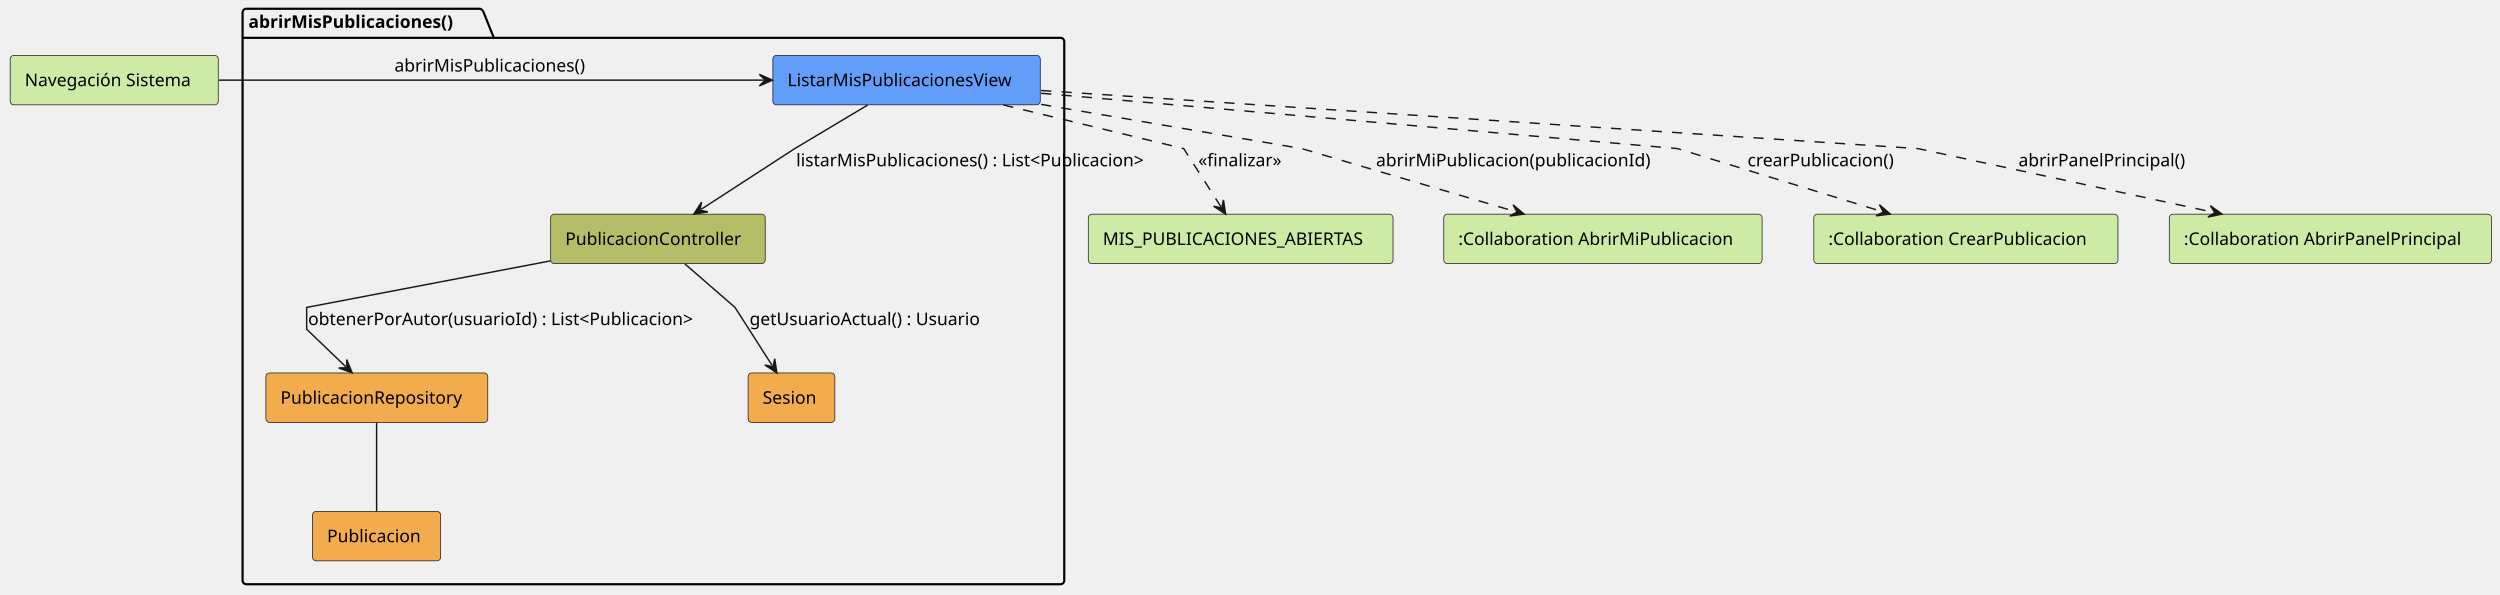
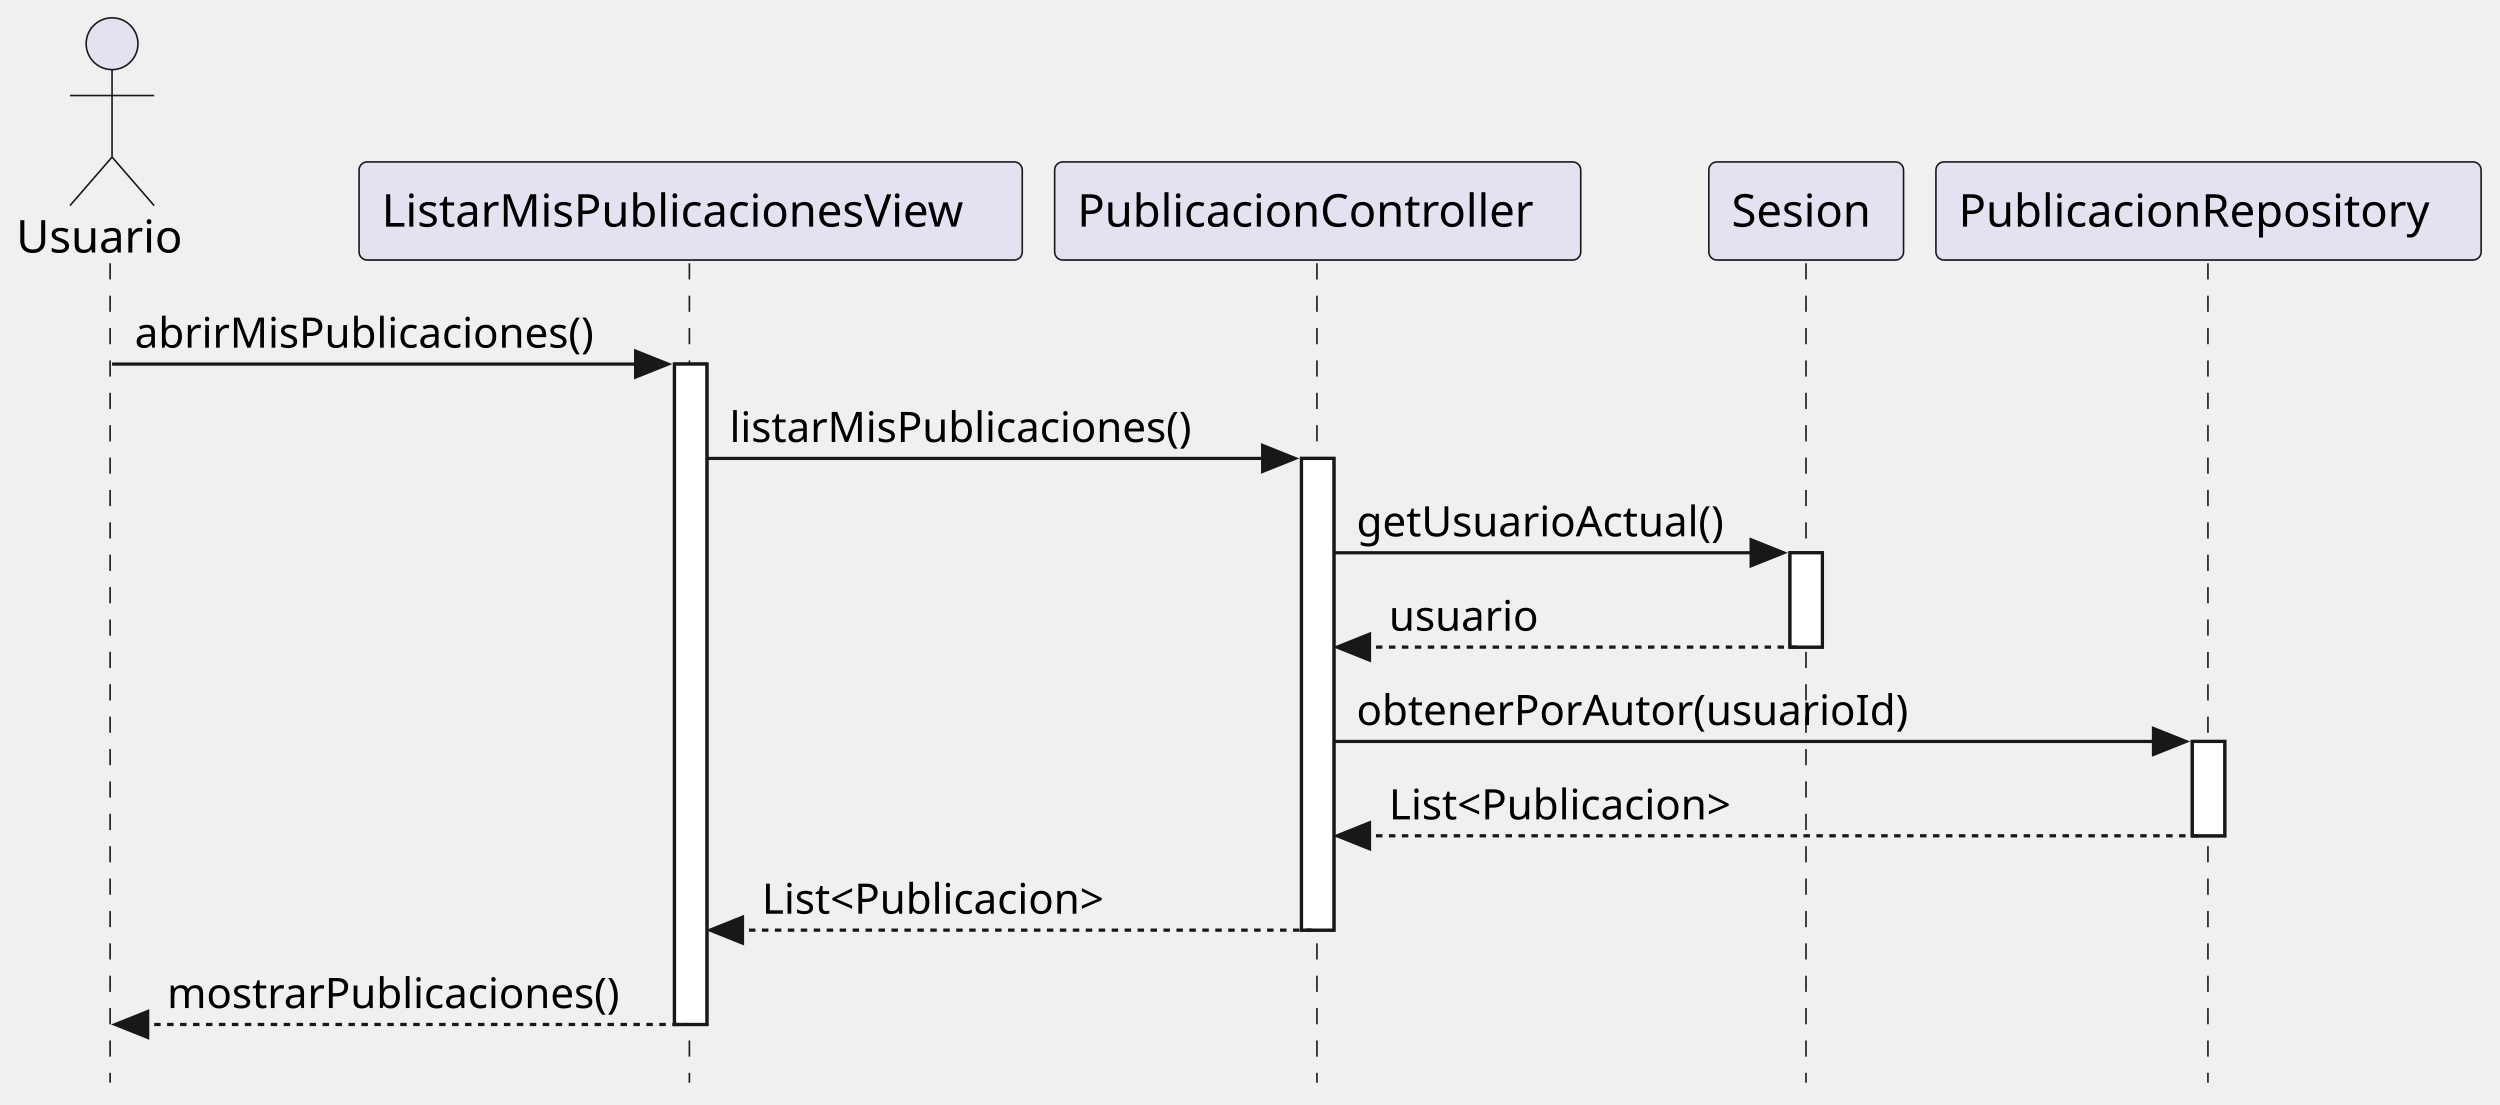
- <svg xmlns="http://www.w3.org/2000/svg" contentStyleType="text/css" data-diagram-type="DESCRIPTION" height="408px" preserveAspectRatio="none" style="width:1716px;height:408px;background:#FFFFFF;" version="1.1" viewBox="0 0 1716 408" width="1716px" zoomAndPan="magnify">
+ <svg xmlns="http://www.w3.org/2000/svg" contentStyleType="text/css" data-diagram-type="SEQUENCE" height="341px" preserveAspectRatio="none" style="width:772px;height:341px;background:#FFFFFF;" version="1.1" viewBox="0 0 772 341" width="772px" zoomAndPan="magnify">
  <defs />
  <g>
-     <g class="cluster" data-qualified-name="abrirMisPublicaciones" data-source-line="10" id="ent0004">
-       <path d="M169,6 L329.463,6 A3.75,3.75 0 0 1 331.963,8.5 L338.963,25.969 L728,25.969 A2.5,2.5 0 0 1 730.5,28.469 L730.5,398.5 A2.5,2.5 0 0 1 728,401 L169,401 A2.5,2.5 0 0 1 166.5,398.5 L166.5,8.5 A2.5,2.5 0 0 1 169,6" fill="none" style="stroke:#000000;stroke-width:1.5;" />
-       <line style="stroke:#000000;stroke-width:1.5;" x1="166.5" x2="338.963" y1="25.969" y2="25.969" />
-       <text fill="#000000" font-family="sans-serif" font-size="12" font-weight="bold" lengthAdjust="spacing" textLength="159.463" x="170.5" y="19.139">abrirMisPublicaciones()</text>
+     <g>
+       <rect fill="#FFFFFF" height="203.93" style="stroke:#181818;stroke-width:1;" width="10" x="208.28" y="112.43" />
    </g>
-     <g class="entity" data-qualified-name="abrirMisPublicaciones.ListarMisPublicacionesView" data-source-line="11" id="ent0005">
-       <rect fill="#629EF9" height="33.969" rx="2.5" ry="2.5" style="stroke:#181818;stroke-width:0.5;" width="183.535" x="530.5" y="38" />
-       <text fill="#000000" font-family="sans-serif" font-size="12" lengthAdjust="spacing" textLength="163.535" x="540.5" y="59.139">ListarMisPublicacionesView</text>
+     <g>
+       <rect fill="#FFFFFF" height="145.664" style="stroke:#181818;stroke-width:1;" width="10" x="401.903" y="141.562" />
    </g>
-     <g class="entity" data-qualified-name="abrirMisPublicaciones.PublicacionController" data-source-line="12" id="ent0006">
-       <rect fill="#B5BD68" height="33.969" rx="2.5" ry="2.5" style="stroke:#181818;stroke-width:0.5;" width="147.248" x="378" y="147" />
-       <text fill="#000000" font-family="sans-serif" font-size="12" lengthAdjust="spacing" textLength="127.248" x="388" y="168.139">PublicacionController</text>
+     <g>
+       <rect fill="#FFFFFF" height="29.133" style="stroke:#181818;stroke-width:1;" width="10" x="552.753" y="170.695" />
    </g>
-     <g class="entity" data-qualified-name="abrirMisPublicaciones.PublicacionRepository" data-source-line="13" id="ent0007">
-       <rect fill="#F2AC4E" height="33.969" rx="2.5" ry="2.5" style="stroke:#181818;stroke-width:0.5;" width="152.305" x="182.5" y="256" />
-       <text fill="#000000" font-family="sans-serif" font-size="12" lengthAdjust="spacing" textLength="132.305" x="192.5" y="277.139">PublicacionRepository</text>
+     <g>
+       <rect fill="#FFFFFF" height="29.133" style="stroke:#181818;stroke-width:1;" width="10" x="676.992" y="228.961" />
    </g>
-     <g class="entity" data-qualified-name="abrirMisPublicaciones.Publicacion" data-source-line="14" id="ent0008">
-       <rect fill="#F2AC4E" height="33.969" rx="2.5" ry="2.5" style="stroke:#181818;stroke-width:0.5;" width="87.957" x="214.5" y="351" />
-       <text fill="#000000" font-family="sans-serif" font-size="12" lengthAdjust="spacing" textLength="67.957" x="224.5" y="372.139">Publicacion</text>
+     <g class="participant-lifeline" data-entity-uid="part1" data-qualified-name="user" id="part1-lifeline">
+       <g>
+         <rect fill="#000000" fill-opacity="0" height="253.062" width="8" x="30.602" y="81.297" />
+         <line style="stroke:#181818;stroke-width:0.5;stroke-dasharray:5,5;" x1="34" x2="34" y1="81.297" y2="334.359" />
+       </g>
    </g>
-     <g class="entity" data-qualified-name="abrirMisPublicaciones.Sesion" data-source-line="15" id="ent0009">
-       <rect fill="#F2AC4E" height="33.969" rx="2.5" ry="2.5" style="stroke:#181818;stroke-width:0.5;" width="59.533" x="513.5" y="256" />
-       <text fill="#000000" font-family="sans-serif" font-size="12" lengthAdjust="spacing" textLength="39.533" x="523.5" y="277.139">Sesion</text>
+     <g class="participant-lifeline" data-entity-uid="part2" data-qualified-name="view" id="part2-lifeline">
+       <g>
+         <rect fill="#000000" fill-opacity="0" height="253.062" width="8" x="209.28" y="81.297" />
+         <line style="stroke:#181818;stroke-width:0.5;stroke-dasharray:5,5;" x1="212.884" x2="212.884" y1="81.297" y2="334.359" />
+       </g>
    </g>
-     <g class="entity" data-qualified-name="NavegacionSistema" data-source-line="7" id="ent0002">
-       <rect fill="#CDEBA5" height="33.969" rx="2.5" ry="2.5" style="stroke:#181818;stroke-width:0.5;" width="142.812" x="7" y="38" />
-       <text fill="#000000" font-family="sans-serif" font-size="12" lengthAdjust="spacing" textLength="122.812" x="17" y="59.139">Navegación Sistema</text>
+     <g class="participant-lifeline" data-entity-uid="part3" data-qualified-name="controller" id="part3-lifeline">
+       <g>
+         <rect fill="#000000" fill-opacity="0" height="253.062" width="8" x="402.903" y="81.297" />
+         <line style="stroke:#181818;stroke-width:0.5;stroke-dasharray:5,5;" x1="406.675" x2="406.675" y1="81.297" y2="334.359" />
+       </g>
    </g>
-     <g class="entity" data-qualified-name="MisPublicacionesAbiertas" data-source-line="8" id="ent0003">
-       <rect fill="#CDEBA5" height="33.969" rx="2.5" ry="2.5" style="stroke:#181818;stroke-width:0.5;" width="209.17" x="747" y="147" />
-       <text fill="#000000" font-family="sans-serif" font-size="12" lengthAdjust="spacing" textLength="189.17" x="757" y="168.139">MIS_PUBLICACIONES_ABIERTAS</text>
+     <g class="participant-lifeline" data-entity-uid="part4" data-qualified-name="sesion" id="part4-lifeline">
+       <g>
+         <rect fill="#000000" fill-opacity="0" height="253.062" width="8" x="553.753" y="81.297" />
+         <line style="stroke:#181818;stroke-width:0.5;stroke-dasharray:5,5;" x1="557.692" x2="557.692" y1="81.297" y2="334.359" />
+       </g>
    </g>
-     <g class="entity" data-qualified-name="AbrirMiPublicacion" data-source-line="18" id="ent0010">
-       <rect fill="#CDEBA5" height="33.969" rx="2.5" ry="2.5" style="stroke:#181818;stroke-width:0.5;" width="218.504" x="991" y="147" />
-       <text fill="#000000" font-family="sans-serif" font-size="12" lengthAdjust="spacing" textLength="198.504" x="1001" y="168.139">:Collaboration AbrirMiPublicacion</text>
+     <g class="participant-lifeline" data-entity-uid="part5" data-qualified-name="repo" id="part5-lifeline">
+       <g>
+         <rect fill="#000000" fill-opacity="0" height="253.062" width="8" x="677.992" y="81.297" />
+         <line style="stroke:#181818;stroke-width:0.5;stroke-dasharray:5,5;" x1="681.814" x2="681.814" y1="81.297" y2="334.359" />
+       </g>
    </g>
-     <g class="entity" data-qualified-name="CrearPublicacion" data-source-line="19" id="ent0011">
-       <rect fill="#CDEBA5" height="33.969" rx="2.5" ry="2.5" style="stroke:#181818;stroke-width:0.5;" width="208.772" x="1245" y="147" />
-       <text fill="#000000" font-family="sans-serif" font-size="12" lengthAdjust="spacing" textLength="188.772" x="1255" y="168.139">:Collaboration CrearPublicacion</text>
+     <g class="participant participant-head" data-entity-uid="part1" data-qualified-name="user" id="part1-head">
+       <text fill="#000000" font-family="sans-serif" font-size="14" lengthAdjust="spacing" textLength="53.204" x="5" y="77.995">Usuario</text>
+       <ellipse cx="34.602" cy="13.5" fill="#E2E2F0" rx="8" ry="8" style="stroke:#181818;stroke-width:0.5;" />
+       <path d="M34.602,21.5 L34.602,48.5 M21.602,29.5 L47.602,29.5 M34.602,48.5 L21.602,63.5 M34.602,48.5 L47.602,63.5" fill="none" style="stroke:#181818;stroke-width:0.5;" />
    </g>
-     <g class="entity" data-qualified-name="AbrirPanelPrincipal" data-source-line="20" id="ent0012">
-       <rect fill="#CDEBA5" height="33.969" rx="2.5" ry="2.5" style="stroke:#181818;stroke-width:0.5;" width="221.117" x="1489" y="147" />
-       <text fill="#000000" font-family="sans-serif" font-size="12" lengthAdjust="spacing" textLength="201.117" x="1499" y="168.139">:Collaboration AbrirPanelPrincipal</text>
+     <g class="participant participant-head" data-entity-uid="part2" data-qualified-name="view" id="part2-head">
+       <rect fill="#E2E2F0" height="30.297" rx="2.5" ry="2.5" style="stroke:#181818;stroke-width:0.5;" width="204.791" x="110.884" y="50" />
+       <text fill="#000000" font-family="sans-serif" font-size="14" lengthAdjust="spacing" textLength="190.791" x="117.884" y="69.995">ListarMisPublicacionesView</text>
    </g>
-     <g class="link" data-entity-1="ent0002" data-entity-2="ent0005" data-link-type="dependency" data-source-line="22" id="lnk13">
-       <path d="M150.18,55 C247.84,55 416.82,55 524.19,55" fill="none" id="NavegacionSistema-to-ListarMisPublicacionesView" style="stroke:#181818;stroke-width:1;" />
-       <polygon fill="#181818" points="530.19,55,521.19,51,525.19,55,521.19,59,530.19,55" style="stroke:#181818;stroke-width:1;" />
-       <text fill="#000000" font-family="sans-serif" font-size="12" lengthAdjust="spacing" textLength="139.066" x="270.75" y="49.139">abrirMisPublicaciones()</text>
+     <g class="participant participant-head" data-entity-uid="part3" data-qualified-name="controller" id="part3-head">
+       <rect fill="#E2E2F0" height="30.297" rx="2.5" ry="2.5" style="stroke:#181818;stroke-width:0.5;" width="162.456" x="325.675" y="50" />
+       <text fill="#000000" font-family="sans-serif" font-size="14" lengthAdjust="spacing" textLength="148.456" x="332.675" y="69.995">PublicacionController</text>
    </g>
-     <g class="link" data-entity-1="ent0005" data-entity-2="ent0006" data-link-type="dependency" data-source-line="24" id="lnk14">
-       <path d="M595.57,72.09 C573.36,85.35 545.5,102 545.5,102 C545.5,102 509.083,125.634 481.233,143.704" fill="none" id="ListarMisPublicacionesView-to-PublicacionController" style="stroke:#181818;stroke-width:1;" />
-       <polygon fill="#181818" points="476.2,146.97,485.927,145.427,480.394,144.249,481.573,138.716,476.2,146.97" style="stroke:#181818;stroke-width:1;" />
-       <text fill="#000000" font-family="sans-serif" font-size="12" lengthAdjust="spacing" textLength="261.522" x="546.5" y="114.139">listarMisPublicaciones() : List&lt;Publicacion&gt;</text>
+     <g class="participant participant-head" data-entity-uid="part4" data-qualified-name="sesion" id="part4-head">
+       <rect fill="#E2E2F0" height="30.297" rx="2.5" ry="2.5" style="stroke:#181818;stroke-width:0.5;" width="60.122" x="527.692" y="50" />
+       <text fill="#000000" font-family="sans-serif" font-size="14" lengthAdjust="spacing" textLength="46.122" x="534.692" y="69.995">Sesion</text>
    </g>
-     <g class="link" data-entity-1="ent0006" data-entity-2="ent0009" data-link-type="dependency" data-source-line="25" id="lnk15">
-       <path d="M470.04,181.09 C485.32,194.35 504.5,211 504.5,211 C504.5,211 518.469,232.845 530.019,250.915" fill="none" id="PublicacionController-to-Sesion" style="stroke:#181818;stroke-width:1;" />
-       <polygon fill="#181818" points="533.25,255.97,531.773,246.232,530.557,251.757,525.033,250.541,533.25,255.97" style="stroke:#181818;stroke-width:1;" />
-       <text fill="#000000" font-family="sans-serif" font-size="12" lengthAdjust="spacing" textLength="169.752" x="514.5" y="223.139">getUsuarioActual() : Usuario</text>
+     <g class="participant participant-head" data-entity-uid="part5" data-qualified-name="repo" id="part5-head">
+       <rect fill="#E2E2F0" height="30.297" rx="2.5" ry="2.5" style="stroke:#181818;stroke-width:0.5;" width="168.356" x="597.814" y="50" />
+       <text fill="#000000" font-family="sans-serif" font-size="14" lengthAdjust="spacing" textLength="154.356" x="604.814" y="69.995">PublicacionRepository</text>
    </g>
-     <g class="link" data-entity-1="ent0006" data-entity-2="ent0007" data-link-type="dependency" data-source-line="26" id="lnk16">
-       <path d="M377.88,179.05 C307.01,192.58 210.5,211 210.5,211 C210.5,211 210.5,226 210.5,226 C210.5,226 223.537,238.499 237.377,251.759" fill="none" id="PublicacionController-to-PublicacionRepository" style="stroke:#181818;stroke-width:1;" />
-       <polygon fill="#181818" points="241.71,255.91,237.979,246.795,238.1,252.451,232.444,252.572,241.71,255.91" style="stroke:#181818;stroke-width:1;" />
-       <text fill="#000000" font-family="sans-serif" font-size="12" lengthAdjust="spacing" textLength="284.935" x="211.5" y="223.139">obtenerPorAutor(usuarioId) : List&lt;Publicacion&gt;</text>
+     <g>
+       <rect fill="#FFFFFF" height="203.93" style="stroke:#181818;stroke-width:1;" width="10" x="208.28" y="112.43" />
    </g>
-     <g class="link" data-entity-1="ent0007" data-entity-2="ent0008" data-link-type="association" data-source-line="27" id="lnk17">
-       <path d="M258.5,290.2 C258.5,307.27 258.5,333.99 258.5,350.99" fill="none" id="PublicacionRepository-Publicacion" style="stroke:#181818;stroke-width:1;" />
+     <g>
+       <rect fill="#FFFFFF" height="145.664" style="stroke:#181818;stroke-width:1;" width="10" x="401.903" y="141.562" />
    </g>
-     <g class="link" data-entity-1="ent0005" data-entity-2="ent0010" data-link-type="dependency" data-source-line="29" id="lnk18">
-       <path d="M714.63,71.64 C793.19,84.97 893.5,102 893.5,102 C893.5,102 979.025,127.204 1040.355,145.274" fill="none" id="ListarMisPublicacionesView-to-AbrirMiPublicacion" style="stroke:#181818;stroke-width:1;stroke-dasharray:7,7;" />
-       <polygon fill="#181818" points="1046.11,146.97,1038.607,140.589,1041.314,145.557,1036.346,148.263,1046.11,146.97" style="stroke:#181818;stroke-width:1;" />
-       <text fill="#000000" font-family="sans-serif" font-size="12" lengthAdjust="spacing" textLength="198.674" x="944.5" y="114.139">abrirMiPublicacion(publicacionId)</text>
+     <g>
+       <rect fill="#FFFFFF" height="29.133" style="stroke:#181818;stroke-width:1;" width="10" x="552.753" y="170.695" />
    </g>
-     <g class="link" data-entity-1="ent0005" data-entity-2="ent0011" data-link-type="dependency" data-source-line="30" id="lnk19">
-       <path d="M714.64,64.01 C866.21,77.19 1151.5,102 1151.5,102 C1151.5,102 1233.076,127.134 1291.746,145.204" fill="none" id="ListarMisPublicacionesView-to-CrearPublicacion" style="stroke:#181818;stroke-width:1;stroke-dasharray:7,7;" />
-       <polygon fill="#181818" points="1297.48,146.97,1290.056,140.498,1292.701,145.498,1287.701,148.144,1297.48,146.97" style="stroke:#181818;stroke-width:1;" />
-       <text fill="#000000" font-family="sans-serif" font-size="12" lengthAdjust="spacing" textLength="108.522" x="1199.5" y="114.139">crearPublicacion()</text>
+     <g>
+       <rect fill="#FFFFFF" height="29.133" style="stroke:#181818;stroke-width:1;" width="10" x="676.992" y="228.961" />
    </g>
-     <g class="link" data-entity-1="ent0005" data-entity-2="ent0012" data-link-type="dependency" data-source-line="31" id="lnk20">
-       <path d="M714.66,62.11 C903.44,74.62 1316.5,102 1316.5,102 C1316.5,102 1435.435,127.636 1519.285,145.706" fill="none" id="ListarMisPublicacionesView-to-AbrirPanelPrincipal" style="stroke:#181818;stroke-width:1;stroke-dasharray:7,7;" />
-       <polygon fill="#181818" points="1525.15,146.97,1517.195,141.164,1520.262,145.917,1515.509,148.984,1525.15,146.97" style="stroke:#181818;stroke-width:1;" />
-       <text fill="#000000" font-family="sans-serif" font-size="12" lengthAdjust="spacing" textLength="121.793" x="1385.5" y="114.139">abrirPanelPrincipal()</text>
+     <g class="message" data-entity-1="part1" data-entity-2="part2" id="msg1">
+       <polygon fill="#181818" points="196.28,108.43,206.28,112.43,196.28,116.43" style="stroke:#181818;stroke-width:1;" />
+       <line style="stroke:#181818;stroke-width:1;" x1="34.602" x2="202.28" y1="112.43" y2="112.43" />
+       <text fill="#000000" font-family="sans-serif" font-size="13" lengthAdjust="spacing" textLength="150.655" x="41.602" y="107.364">abrirMisPublicaciones()</text>
    </g>
-     <g class="link" data-entity-1="ent0005" data-entity-2="ent0003" data-link-type="dependency" data-source-line="33" id="lnk21">
-       <path d="M688.69,72.02 C743.52,85.3 812.5,102 812.5,102 C812.5,102 826.469,123.844 838.019,141.915" fill="none" id="ListarMisPublicacionesView-to-MisPublicacionesAbiertas" style="stroke:#181818;stroke-width:1;stroke-dasharray:7,7;" />
-       <polygon fill="#181818" points="841.25,146.97,839.773,137.232,838.557,142.757,833.033,141.541,841.25,146.97" style="stroke:#181818;stroke-width:1;" />
-       <text fill="#000000" font-family="sans-serif" font-size="12" lengthAdjust="spacing" textLength="62.455" x="822.5" y="114.139">«finalizar»</text>
+     <g class="message" data-entity-1="part2" data-entity-2="part3" id="msg2">
+       <polygon fill="#181818" points="389.903,137.562,399.903,141.562,389.903,145.562" style="stroke:#181818;stroke-width:1;" />
+       <line style="stroke:#181818;stroke-width:1;" x1="218.28" x2="395.903" y1="141.562" y2="141.562" />
+       <text fill="#000000" font-family="sans-serif" font-size="13" lengthAdjust="spacing" textLength="152.541" x="225.28" y="136.497">listarMisPublicaciones()</text>
+     </g>
+     <g class="message" data-entity-1="part3" data-entity-2="part4" id="msg3">
+       <polygon fill="#181818" points="540.753,166.695,550.753,170.695,540.753,174.695" style="stroke:#181818;stroke-width:1;" />
+       <line style="stroke:#181818;stroke-width:1;" x1="411.903" x2="546.753" y1="170.695" y2="170.695" />
+       <text fill="#000000" font-family="sans-serif" font-size="13" lengthAdjust="spacing" textLength="121.85" x="418.903" y="165.629">getUsuarioActual()</text>
+     </g>
+     <g class="message" data-entity-1="part4" data-entity-2="part3" id="msg4">
+       <polygon fill="#181818" points="422.903,195.828,412.903,199.828,422.903,203.828" style="stroke:#181818;stroke-width:1;" />
+       <line style="stroke:#181818;stroke-width:1;stroke-dasharray:2,2;" x1="416.903" x2="556.753" y1="199.828" y2="199.828" />
+       <text fill="#000000" font-family="sans-serif" font-size="13" lengthAdjust="spacing" textLength="48.128" x="428.903" y="194.762">usuario</text>
+     </g>
+     <g class="message" data-entity-1="part3" data-entity-2="part5" id="msg5">
+       <polygon fill="#181818" points="664.992,224.961,674.992,228.961,664.992,232.961" style="stroke:#181818;stroke-width:1;" />
+       <line style="stroke:#181818;stroke-width:1;" x1="411.903" x2="670.992" y1="228.961" y2="228.961" />
+       <text fill="#000000" font-family="sans-serif" font-size="13" lengthAdjust="spacing" textLength="177.906" x="418.903" y="223.895">obtenerPorAutor(usuarioId)</text>
+     </g>
+     <g class="message" data-entity-1="part5" data-entity-2="part3" id="msg6">
+       <polygon fill="#181818" points="422.903,254.094,412.903,258.094,422.903,262.094" style="stroke:#181818;stroke-width:1;" />
+       <line style="stroke:#181818;stroke-width:1;stroke-dasharray:2,2;" x1="416.903" x2="680.992" y1="258.094" y2="258.094" />
+       <text fill="#000000" font-family="sans-serif" font-size="13" lengthAdjust="spacing" textLength="118.13" x="428.903" y="253.028">List&lt;Publicacion&gt;</text>
+     </g>
+     <g class="message" data-entity-1="part3" data-entity-2="part2" id="msg7">
+       <polygon fill="#181818" points="229.28,283.227,219.28,287.227,229.28,291.227" style="stroke:#181818;stroke-width:1;" />
+       <line style="stroke:#181818;stroke-width:1;stroke-dasharray:2,2;" x1="223.28" x2="405.903" y1="287.227" y2="287.227" />
+       <text fill="#000000" font-family="sans-serif" font-size="13" lengthAdjust="spacing" textLength="118.13" x="235.28" y="282.161">List&lt;Publicacion&gt;</text>
+     </g>
+     <g class="message" data-entity-1="part2" data-entity-2="part1" id="msg8">
+       <polygon fill="#181818" points="45.602,312.359,35.602,316.359,45.602,320.359" style="stroke:#181818;stroke-width:1;" />
+       <line style="stroke:#181818;stroke-width:1;stroke-dasharray:2,2;" x1="39.602" x2="212.28" y1="316.359" y2="316.359" />
+       <text fill="#000000" font-family="sans-serif" font-size="13" lengthAdjust="spacing" textLength="149.678" x="51.602" y="311.293">mostrarPublicaciones()</text>
    </g>
  </g>
</svg>
